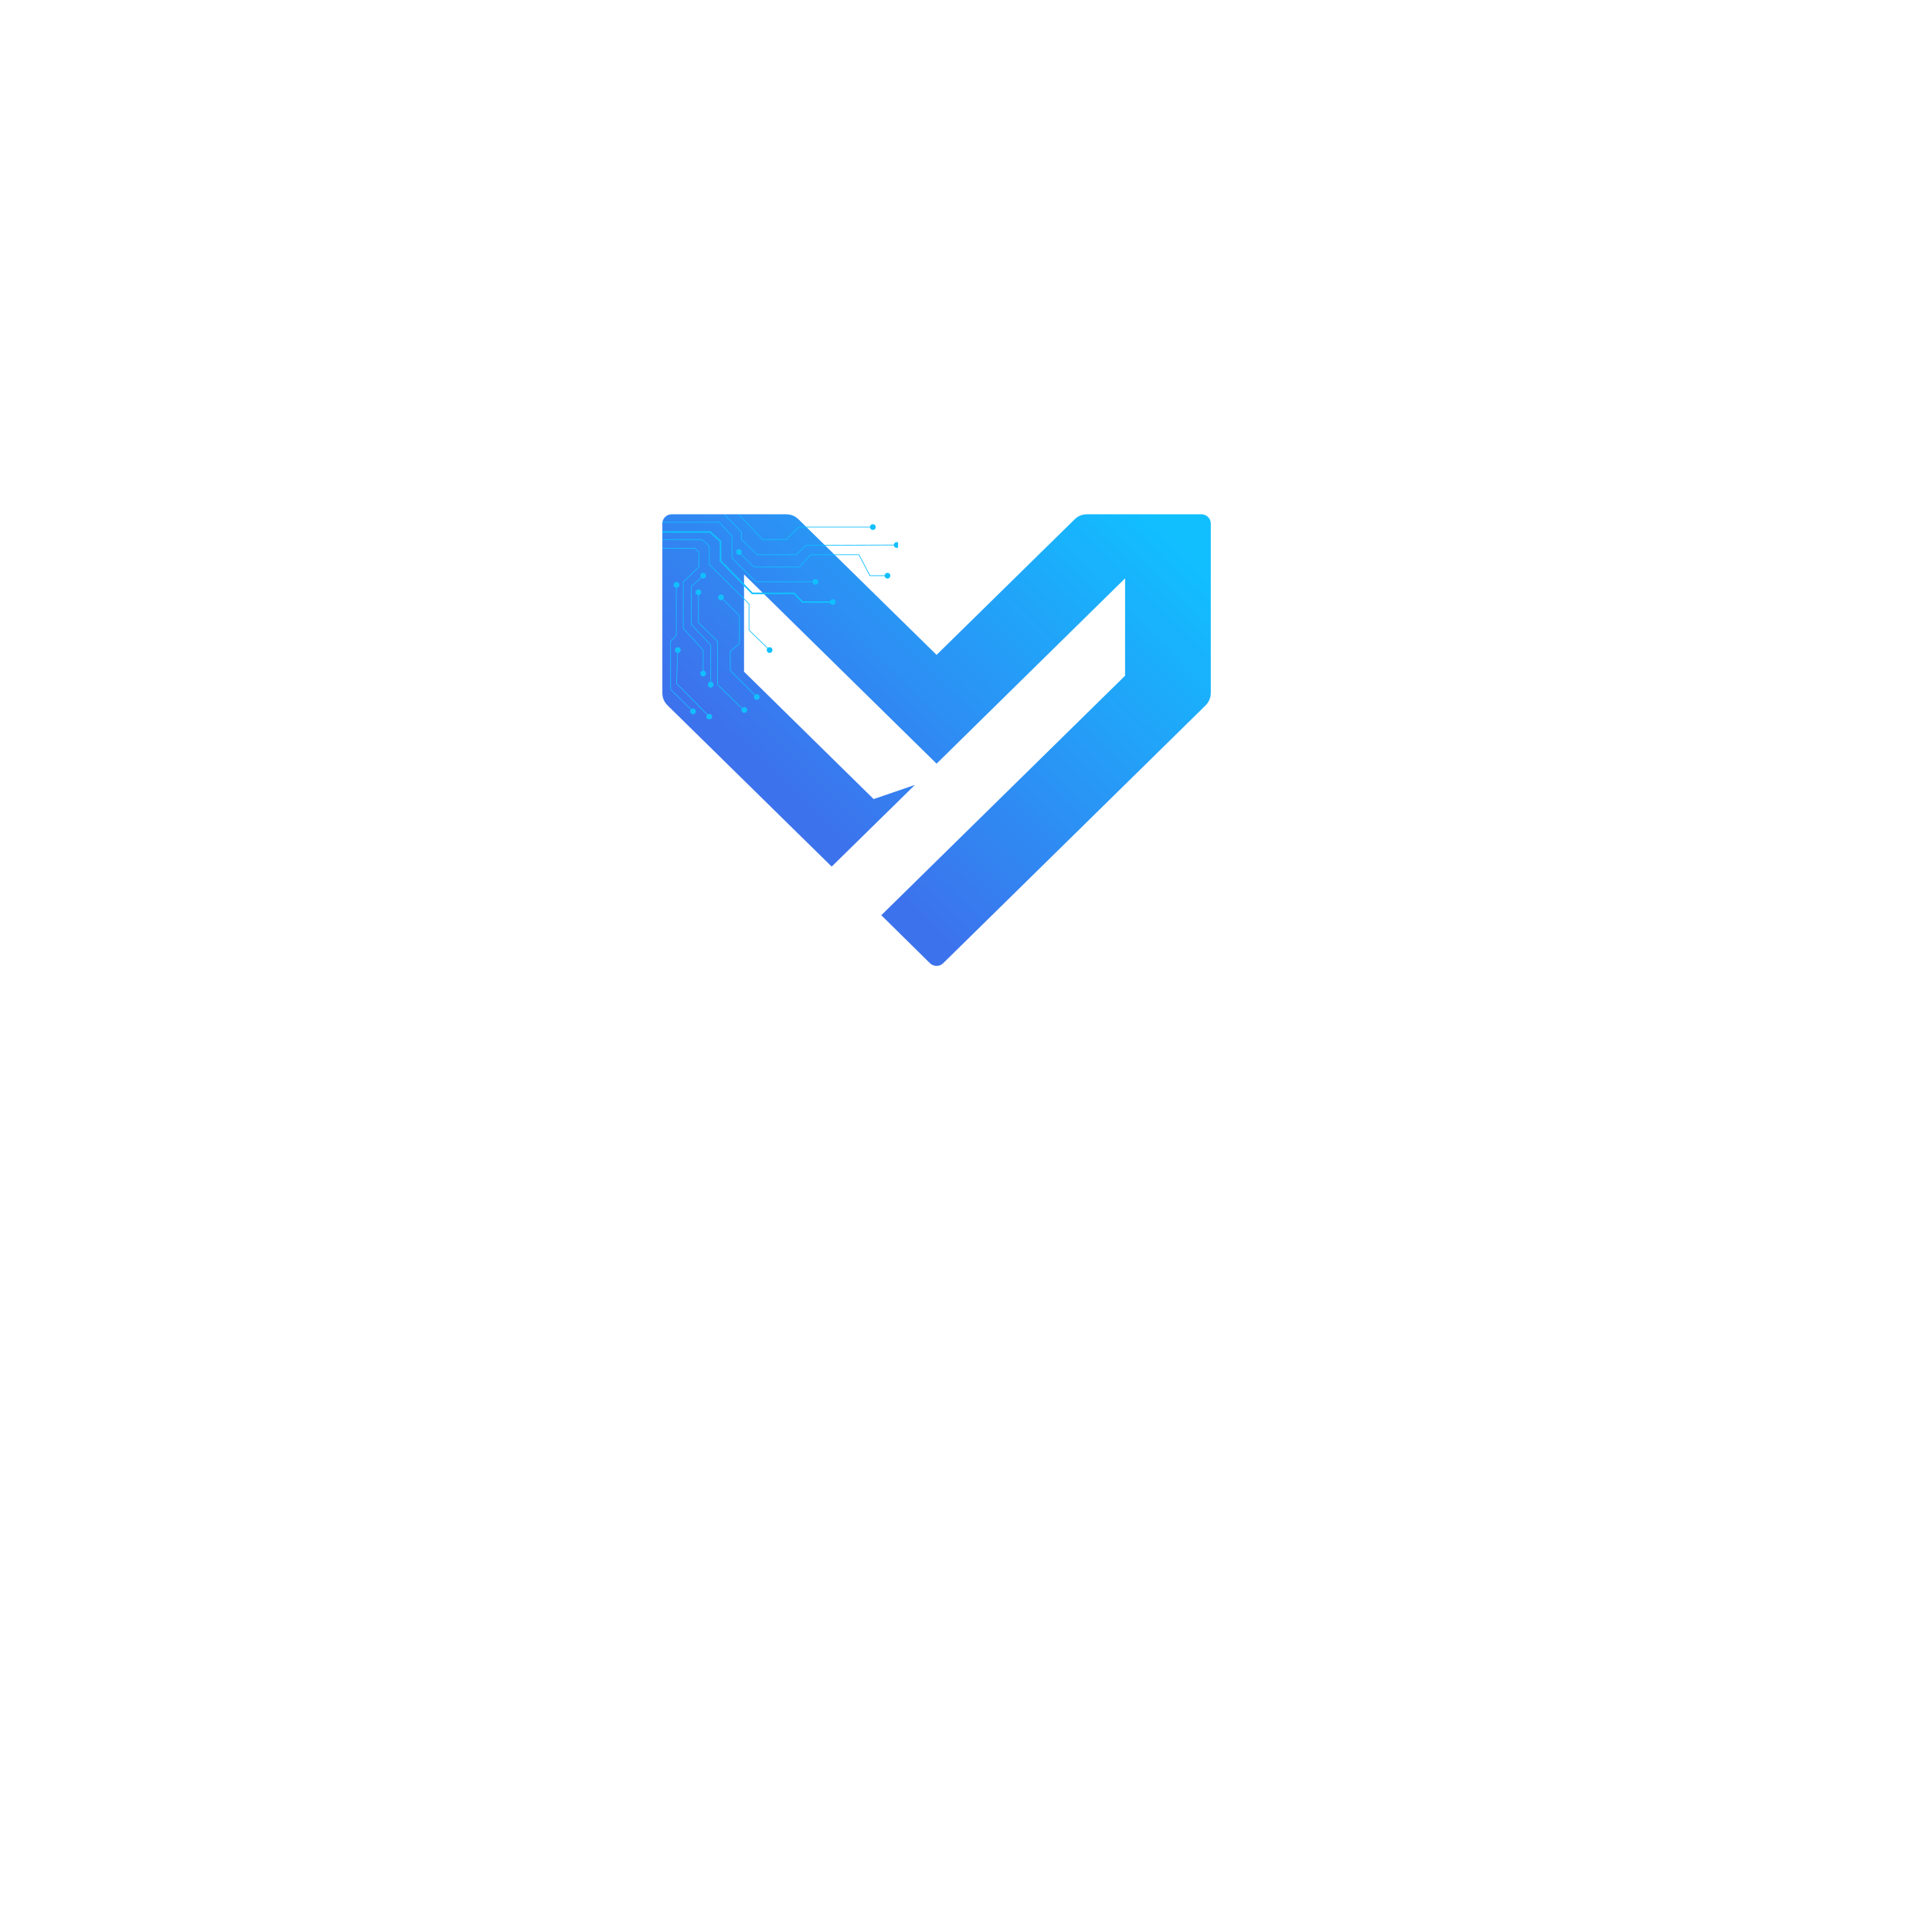
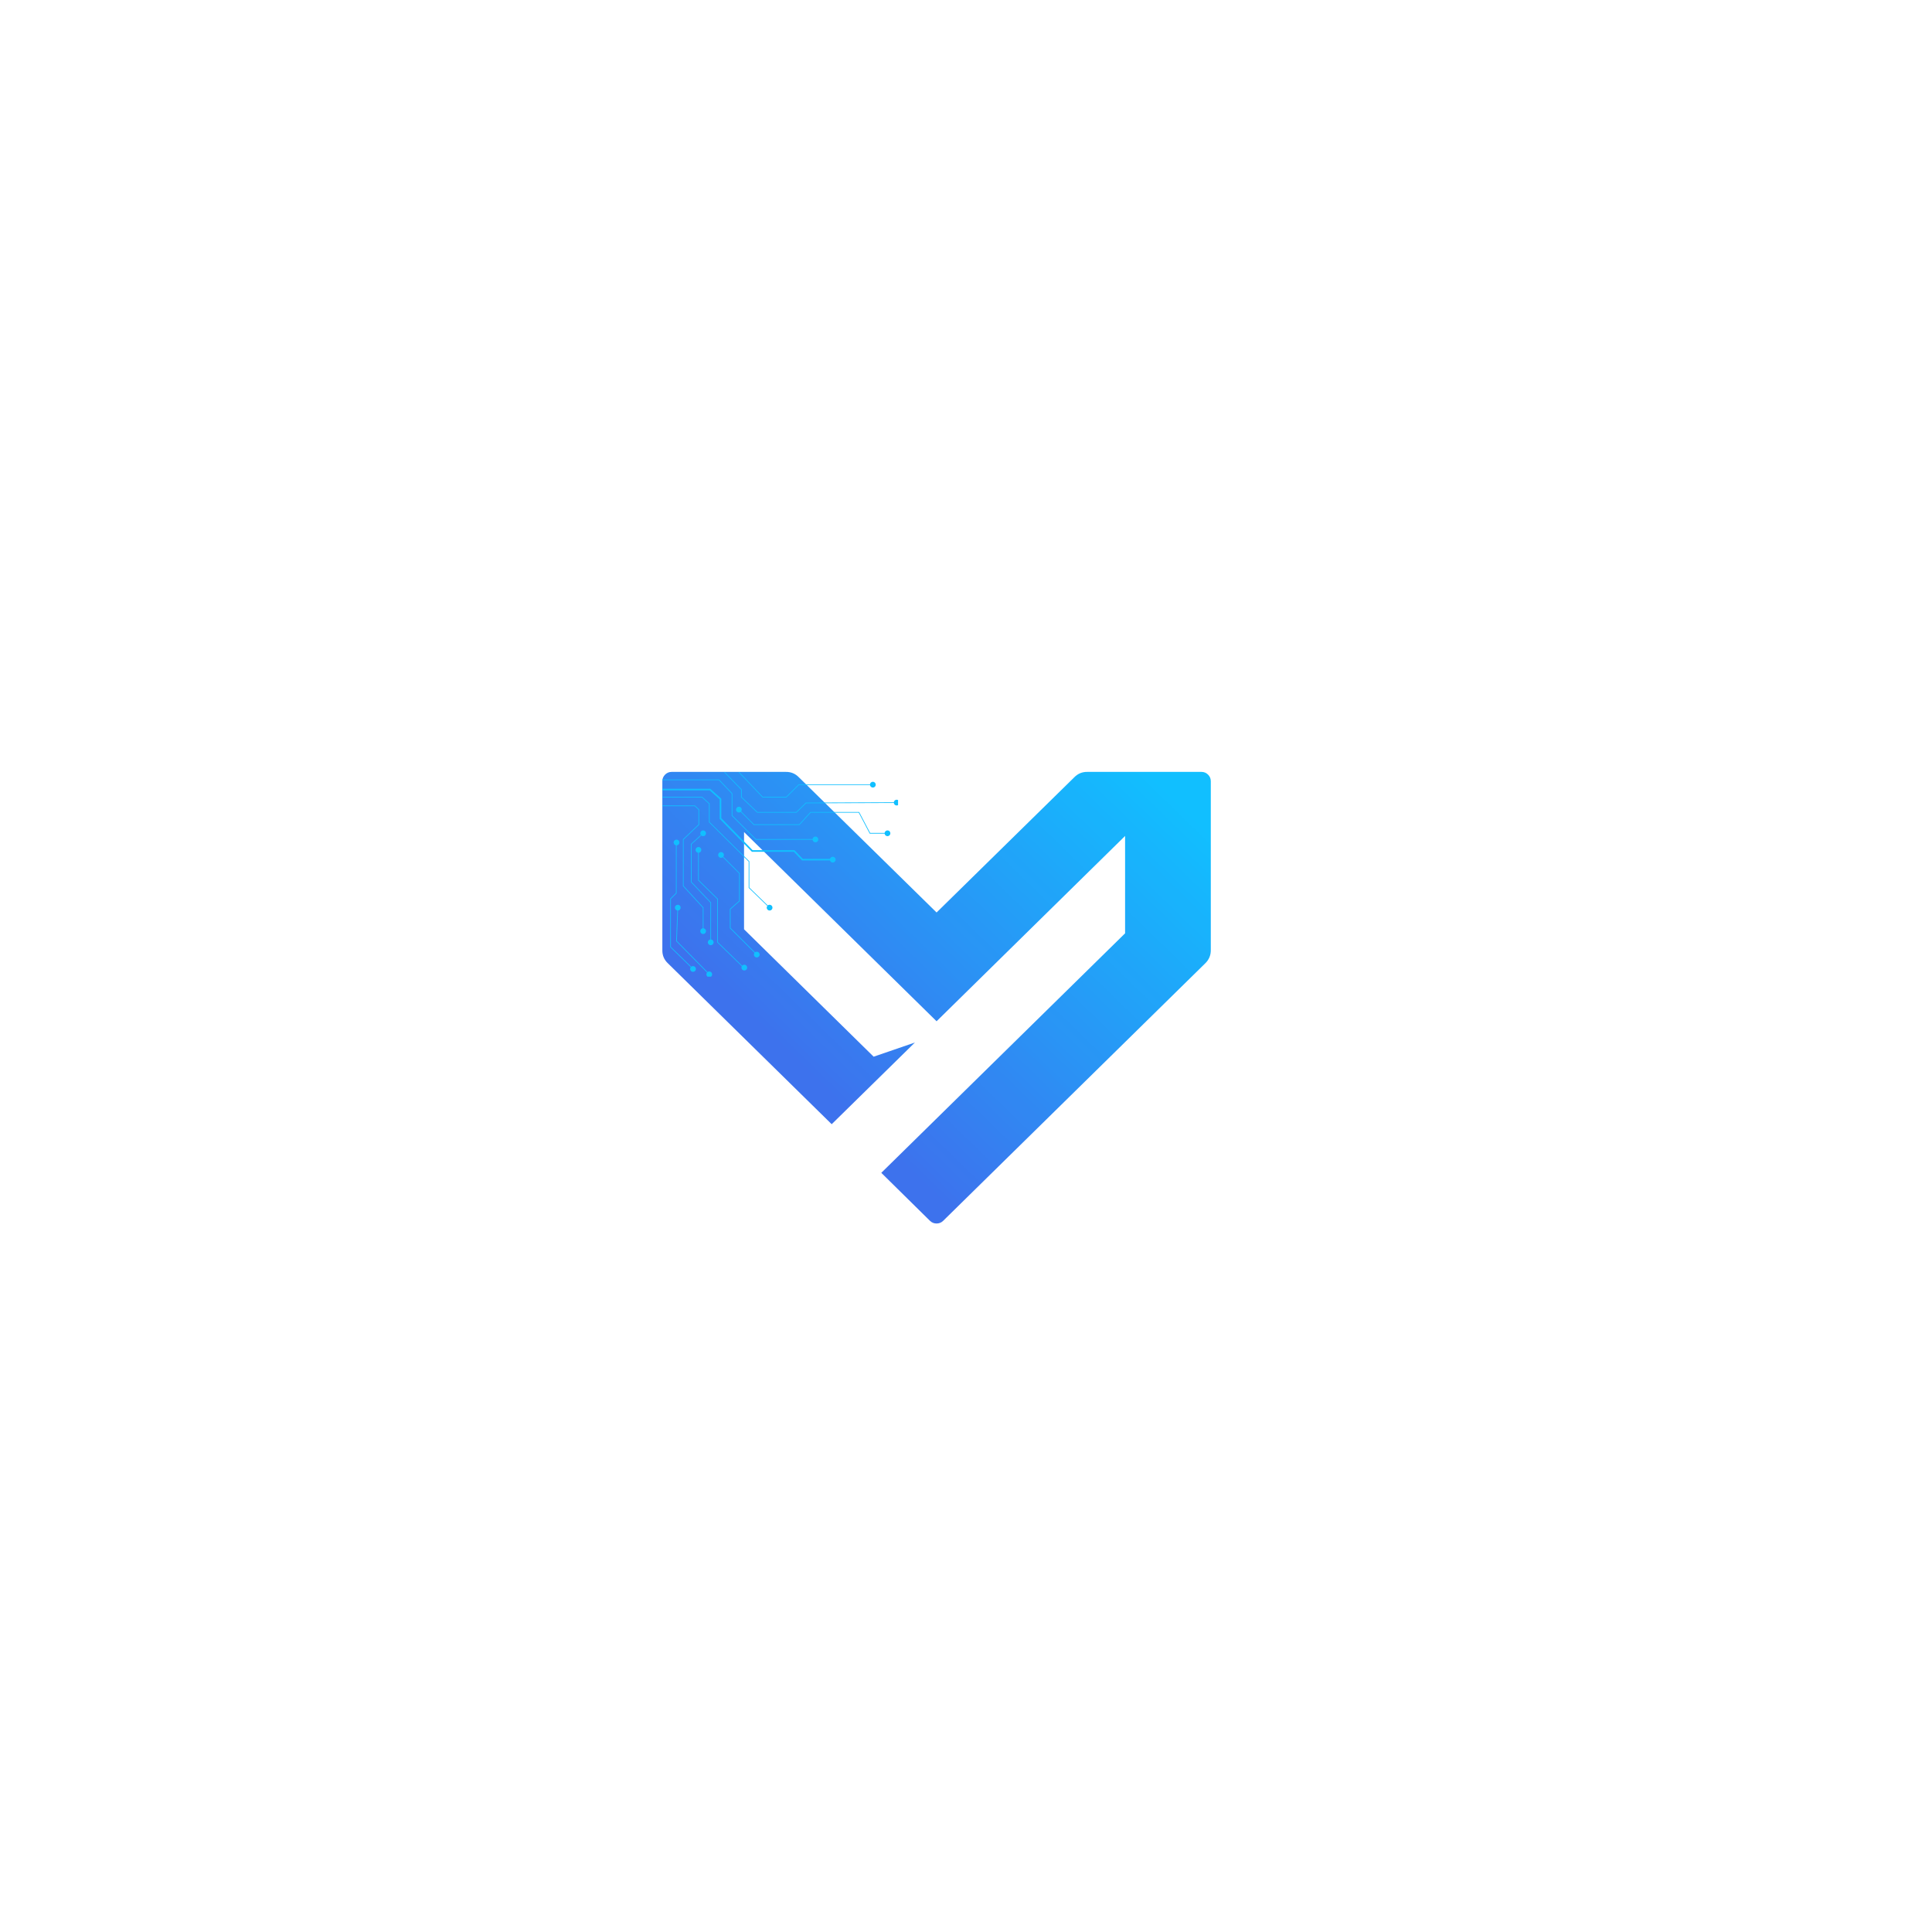
- <svg xmlns="http://www.w3.org/2000/svg" width="500" zoomAndPan="magnify" viewBox="0 0 375 375" height="500" preserveAspectRatio="xMidYMid meet" version="1.0">
+ <svg xmlns="http://www.w3.org/2000/svg" width="50" zoomAndPan="magnify" viewBox="0 -50 375 375" height="50" preserveAspectRatio="xMidYMid meet" version="1.0">
  <defs>
    <clipPath id="3efeabd856">
      <path d="M 128.562 99.824 L 235.016 99.824 L 235.016 187.566 L 128.562 187.566 Z M 128.562 99.824 " clip-rule="nonzero" />
    </clipPath>
    <clipPath id="527f5b7ad7">
      <path d="M 208.535 100.852 L 181.789 127.113 L 155.039 100.852 C 154.352 100.152 153.516 99.812 152.531 99.824 L 130.367 99.824 C 129.871 99.824 129.445 100.004 129.09 100.355 C 128.738 100.707 128.562 101.133 128.562 101.633 L 128.562 134.395 C 128.539 135.418 128.898 136.277 129.641 136.98 L 161.43 168.207 L 177.582 152.352 L 169.574 155.102 L 144.418 130.375 L 144.418 111.5 L 181.789 148.227 L 218.379 112.258 L 218.379 131.156 L 171.059 177.645 L 180.52 186.973 C 180.875 187.312 181.297 187.48 181.789 187.48 C 182.277 187.48 182.703 187.312 183.055 186.973 L 233.938 136.98 C 234.668 136.273 235.027 135.41 235.016 134.395 L 235.016 101.633 C 235.016 101.133 234.84 100.707 234.484 100.355 C 234.133 100.004 233.707 99.824 233.207 99.824 L 211.043 99.824 C 210.062 99.812 209.227 100.152 208.535 100.852 " clip-rule="evenodd" />
    </clipPath>
    <linearGradient x1="20.382" gradientTransform="matrix(0.269638, 0, 0, 0.269638, 128.5619, 99.82617)" y1="344.904" x2="374.726" gradientUnits="userSpaceOnUse" y2="-19.519" id="7c0ca34641">
      <stop stop-opacity="1" stop-color="rgb(23.9%, 44.699%, 92.899%)" offset="0" />
      <stop stop-opacity="1" stop-color="rgb(23.9%, 44.699%, 92.899%)" offset="0.25" />
      <stop stop-opacity="1" stop-color="rgb(23.9%, 44.699%, 92.899%)" offset="0.281" />
      <stop stop-opacity="1" stop-color="rgb(23.851%, 44.783%, 92.918%)" offset="0.297" />
      <stop stop-opacity="1" stop-color="rgb(23.698%, 45.05%, 92.981%)" offset="0.305" />
      <stop stop-opacity="1" stop-color="rgb(23.489%, 45.418%, 93.068%)" offset="0.312" />
      <stop stop-opacity="1" stop-color="rgb(23.28%, 45.784%, 93.153%)" offset="0.32" />
      <stop stop-opacity="1" stop-color="rgb(23.071%, 46.152%, 93.24%)" offset="0.328" />
      <stop stop-opacity="1" stop-color="rgb(22.862%, 46.518%, 93.327%)" offset="0.336" />
      <stop stop-opacity="1" stop-color="rgb(22.653%, 46.886%, 93.413%)" offset="0.344" />
      <stop stop-opacity="1" stop-color="rgb(22.444%, 47.252%, 93.5%)" offset="0.352" />
      <stop stop-opacity="1" stop-color="rgb(22.235%, 47.62%, 93.585%)" offset="0.359" />
      <stop stop-opacity="1" stop-color="rgb(22.026%, 47.986%, 93.672%)" offset="0.367" />
      <stop stop-opacity="1" stop-color="rgb(21.817%, 48.354%, 93.758%)" offset="0.375" />
      <stop stop-opacity="1" stop-color="rgb(21.608%, 48.72%, 93.845%)" offset="0.383" />
      <stop stop-opacity="1" stop-color="rgb(21.399%, 49.088%, 93.93%)" offset="0.391" />
      <stop stop-opacity="1" stop-color="rgb(21.19%, 49.454%, 94.017%)" offset="0.398" />
      <stop stop-opacity="1" stop-color="rgb(20.981%, 49.821%, 94.102%)" offset="0.406" />
      <stop stop-opacity="1" stop-color="rgb(20.772%, 50.188%, 94.189%)" offset="0.414" />
      <stop stop-opacity="1" stop-color="rgb(20.563%, 50.555%, 94.275%)" offset="0.422" />
      <stop stop-opacity="1" stop-color="rgb(20.354%, 50.922%, 94.362%)" offset="0.43" />
      <stop stop-opacity="1" stop-color="rgb(20.145%, 51.289%, 94.449%)" offset="0.438" />
      <stop stop-opacity="1" stop-color="rgb(19.936%, 51.656%, 94.534%)" offset="0.445" />
      <stop stop-opacity="1" stop-color="rgb(19.727%, 52.023%, 94.621%)" offset="0.453" />
      <stop stop-opacity="1" stop-color="rgb(19.518%, 52.39%, 94.707%)" offset="0.459" />
      <stop stop-opacity="1" stop-color="rgb(19.414%, 52.574%, 94.751%)" offset="0.461" />
      <stop stop-opacity="1" stop-color="rgb(19.308%, 52.757%, 94.794%)" offset="0.469" />
      <stop stop-opacity="1" stop-color="rgb(19.099%, 53.123%, 94.879%)" offset="0.477" />
      <stop stop-opacity="1" stop-color="rgb(18.89%, 53.491%, 94.966%)" offset="0.484" />
      <stop stop-opacity="1" stop-color="rgb(18.681%, 53.857%, 95.052%)" offset="0.492" />
      <stop stop-opacity="1" stop-color="rgb(18.472%, 54.225%, 95.139%)" offset="0.5" />
      <stop stop-opacity="1" stop-color="rgb(18.263%, 54.591%, 95.224%)" offset="0.508" />
      <stop stop-opacity="1" stop-color="rgb(18.054%, 54.959%, 95.311%)" offset="0.516" />
      <stop stop-opacity="1" stop-color="rgb(17.847%, 55.325%, 95.398%)" offset="0.523" />
      <stop stop-opacity="1" stop-color="rgb(17.638%, 55.693%, 95.483%)" offset="0.531" />
      <stop stop-opacity="1" stop-color="rgb(17.429%, 56.059%, 95.57%)" offset="0.539" />
      <stop stop-opacity="1" stop-color="rgb(17.22%, 56.427%, 95.656%)" offset="0.541" />
      <stop stop-opacity="1" stop-color="rgb(17.116%, 56.61%, 95.7%)" offset="0.547" />
      <stop stop-opacity="1" stop-color="rgb(17.01%, 56.793%, 95.743%)" offset="0.555" />
      <stop stop-opacity="1" stop-color="rgb(16.801%, 57.161%, 95.828%)" offset="0.562" />
      <stop stop-opacity="1" stop-color="rgb(16.592%, 57.529%, 95.915%)" offset="0.57" />
      <stop stop-opacity="1" stop-color="rgb(16.383%, 57.895%, 96.001%)" offset="0.578" />
      <stop stop-opacity="1" stop-color="rgb(16.174%, 58.263%, 96.088%)" offset="0.586" />
      <stop stop-opacity="1" stop-color="rgb(15.965%, 58.629%, 96.173%)" offset="0.594" />
      <stop stop-opacity="1" stop-color="rgb(15.756%, 58.997%, 96.26%)" offset="0.602" />
      <stop stop-opacity="1" stop-color="rgb(15.547%, 59.363%, 96.347%)" offset="0.609" />
      <stop stop-opacity="1" stop-color="rgb(15.338%, 59.731%, 96.432%)" offset="0.617" />
      <stop stop-opacity="1" stop-color="rgb(15.129%, 60.097%, 96.519%)" offset="0.625" />
      <stop stop-opacity="1" stop-color="rgb(14.92%, 60.464%, 96.605%)" offset="0.633" />
      <stop stop-opacity="1" stop-color="rgb(14.711%, 60.831%, 96.692%)" offset="0.641" />
      <stop stop-opacity="1" stop-color="rgb(14.502%, 61.198%, 96.777%)" offset="0.648" />
      <stop stop-opacity="1" stop-color="rgb(14.293%, 61.565%, 96.864%)" offset="0.656" />
      <stop stop-opacity="1" stop-color="rgb(14.084%, 61.932%, 96.95%)" offset="0.664" />
      <stop stop-opacity="1" stop-color="rgb(13.875%, 62.299%, 97.037%)" offset="0.672" />
      <stop stop-opacity="1" stop-color="rgb(13.666%, 62.666%, 97.122%)" offset="0.68" />
      <stop stop-opacity="1" stop-color="rgb(13.457%, 63.033%, 97.209%)" offset="0.688" />
      <stop stop-opacity="1" stop-color="rgb(13.248%, 63.4%, 97.296%)" offset="0.695" />
      <stop stop-opacity="1" stop-color="rgb(13.039%, 63.766%, 97.382%)" offset="0.703" />
      <stop stop-opacity="1" stop-color="rgb(12.83%, 64.134%, 97.469%)" offset="0.711" />
      <stop stop-opacity="1" stop-color="rgb(12.621%, 64.5%, 97.554%)" offset="0.719" />
      <stop stop-opacity="1" stop-color="rgb(12.411%, 64.868%, 97.641%)" offset="0.727" />
      <stop stop-opacity="1" stop-color="rgb(12.202%, 65.234%, 97.726%)" offset="0.734" />
      <stop stop-opacity="1" stop-color="rgb(11.993%, 65.602%, 97.813%)" offset="0.742" />
      <stop stop-opacity="1" stop-color="rgb(11.784%, 65.968%, 97.899%)" offset="0.75" />
      <stop stop-opacity="1" stop-color="rgb(11.575%, 66.336%, 97.986%)" offset="0.758" />
      <stop stop-opacity="1" stop-color="rgb(11.366%, 66.702%, 98.071%)" offset="0.766" />
      <stop stop-opacity="1" stop-color="rgb(11.157%, 67.07%, 98.158%)" offset="0.773" />
      <stop stop-opacity="1" stop-color="rgb(10.948%, 67.436%, 98.244%)" offset="0.781" />
      <stop stop-opacity="1" stop-color="rgb(10.739%, 67.804%, 98.331%)" offset="0.789" />
      <stop stop-opacity="1" stop-color="rgb(10.53%, 68.17%, 98.418%)" offset="0.797" />
      <stop stop-opacity="1" stop-color="rgb(10.321%, 68.538%, 98.503%)" offset="0.805" />
      <stop stop-opacity="1" stop-color="rgb(10.112%, 68.904%, 98.59%)" offset="0.812" />
      <stop stop-opacity="1" stop-color="rgb(9.903%, 69.272%, 98.676%)" offset="0.82" />
      <stop stop-opacity="1" stop-color="rgb(9.694%, 69.638%, 98.763%)" offset="0.828" />
      <stop stop-opacity="1" stop-color="rgb(9.485%, 70.006%, 98.848%)" offset="0.836" />
      <stop stop-opacity="1" stop-color="rgb(9.276%, 70.372%, 98.935%)" offset="0.844" />
      <stop stop-opacity="1" stop-color="rgb(9.067%, 70.74%, 99.02%)" offset="0.852" />
      <stop stop-opacity="1" stop-color="rgb(8.858%, 71.106%, 99.107%)" offset="0.859" />
      <stop stop-opacity="1" stop-color="rgb(8.649%, 71.474%, 99.193%)" offset="0.867" />
      <stop stop-opacity="1" stop-color="rgb(8.441%, 71.84%, 99.28%)" offset="0.875" />
      <stop stop-opacity="1" stop-color="rgb(8.232%, 72.208%, 99.367%)" offset="0.883" />
      <stop stop-opacity="1" stop-color="rgb(8.023%, 72.574%, 99.452%)" offset="0.891" />
      <stop stop-opacity="1" stop-color="rgb(7.814%, 72.942%, 99.539%)" offset="0.898" />
      <stop stop-opacity="1" stop-color="rgb(7.605%, 73.308%, 99.625%)" offset="0.906" />
      <stop stop-opacity="1" stop-color="rgb(7.396%, 73.676%, 99.712%)" offset="0.914" />
      <stop stop-opacity="1" stop-color="rgb(7.187%, 74.042%, 99.797%)" offset="0.922" />
      <stop stop-opacity="1" stop-color="rgb(6.978%, 74.409%, 99.884%)" offset="0.93" />
      <stop stop-opacity="1" stop-color="rgb(6.786%, 74.745%, 99.963%)" offset="0.938" />
      <stop stop-opacity="1" stop-color="rgb(6.699%, 74.899%, 100%)" offset="1" />
    </linearGradient>
    <clipPath id="e14fd35c6a">
      <path d="M 137 138 L 139 138 L 139 139.566 L 137 139.566 Z M 137 138 " clip-rule="nonzero" />
    </clipPath>
    <clipPath id="0e2397cc06">
      <path d="M 128.562 103 L 162 103 L 162 118 L 128.562 118 Z M 128.562 103 " clip-rule="nonzero" />
    </clipPath>
    <clipPath id="820990e04e">
      <path d="M 128.562 104 L 150 104 L 150 127 L 128.562 127 Z M 128.562 104 " clip-rule="nonzero" />
    </clipPath>
    <clipPath id="ab60f085d4">
      <path d="M 128.562 101 L 159 101 L 159 113 L 128.562 113 Z M 128.562 101 " clip-rule="nonzero" />
    </clipPath>
    <clipPath id="11999b7d9b">
      <path d="M 140 99.816 L 174.312 99.816 L 174.312 108 L 140 108 Z M 140 99.816 " clip-rule="nonzero" />
    </clipPath>
    <clipPath id="a6aa8b7c2c">
      <path d="M 143 99.816 L 170 99.816 L 170 105 L 143 105 Z M 143 99.816 " clip-rule="nonzero" />
    </clipPath>
    <clipPath id="a03c8a5a27">
      <path d="M 128.562 106 L 137 106 L 137 131 L 128.562 131 Z M 128.562 106 " clip-rule="nonzero" />
    </clipPath>
    <clipPath id="383516198e">
      <path d="M 131 125 L 138 125 L 138 139.566 L 131 139.566 Z M 131 125 " clip-rule="nonzero" />
    </clipPath>
    <clipPath id="5e7cce7346">
      <path d="M 173 105 L 174.312 105 L 174.312 107 L 173 107 Z M 173 105 " clip-rule="nonzero" />
    </clipPath>
  </defs>
  <g clip-path="url(#3efeabd856)">
    <g clip-path="url(#527f5b7ad7)">
      <path fill="url(#7c0ca34641)" d="M 128.562 99.824 L 128.562 187.48 L 235.016 187.48 L 235.016 99.824 Z M 128.562 99.824 " fill-rule="nonzero" />
    </g>
  </g>
  <g clip-path="url(#e14fd35c6a)">
    <path fill="#11bfff" d="M 138.23 139.121 C 138.23 139.277 138.176 139.41 138.066 139.52 C 137.957 139.629 137.828 139.684 137.672 139.684 C 137.516 139.684 137.383 139.629 137.273 139.52 C 137.164 139.41 137.109 139.277 137.109 139.121 C 137.109 138.969 137.164 138.836 137.273 138.727 C 137.383 138.617 137.516 138.562 137.672 138.562 C 137.828 138.562 137.957 138.617 138.066 138.727 C 138.176 138.836 138.23 138.969 138.23 139.121 Z M 138.23 139.121 " fill-opacity="1" fill-rule="nonzero" />
  </g>
  <g clip-path="url(#0e2397cc06)">
    <path fill="#11bfff" d="M 161.641 117.012 L 155.684 117.012 L 154.074 115.328 L 145.945 115.328 L 139.688 108.93 L 139.688 105.152 L 137.75 103.414 L 128.562 103.414 L 128.562 103.102 L 137.871 103.102 L 140 105.012 L 140 108.801 L 146.078 115.016 L 154.211 115.016 L 155.82 116.699 L 161.641 116.699 Z M 161.641 117.012 " fill-opacity="1" fill-rule="nonzero" />
  </g>
  <g clip-path="url(#820990e04e)">
    <path fill="#11bfff" d="M 149.328 126.223 L 145.316 122.328 L 145.316 117.234 L 137.605 109.594 L 137.605 106.023 L 136.246 104.801 L 128.562 104.801 L 128.562 104.664 L 136.297 104.664 L 137.738 105.961 L 137.738 109.539 L 145.449 117.18 L 145.449 122.273 L 149.422 126.129 Z M 149.328 126.223 " fill-opacity="1" fill-rule="nonzero" />
  </g>
  <g clip-path="url(#ab60f085d4)">
    <path fill="#11bfff" d="M 158.273 112.996 L 146.688 112.996 L 142.02 108.336 L 142.02 104.059 L 139.535 101.434 L 128.562 101.434 L 128.562 101.301 L 139.594 101.301 L 142.156 104.004 L 142.156 108.277 L 146.742 112.863 L 158.273 112.863 Z M 158.273 112.996 " fill-opacity="1" fill-rule="nonzero" />
  </g>
  <g clip-path="url(#11999b7d9b)">
    <path fill="#11bfff" d="M 154.59 107.742 L 146.965 107.742 L 143.84 104.758 L 143.84 103.289 L 140.57 99.922 L 140.664 99.828 L 143.977 103.234 L 143.977 104.703 L 147.02 107.609 L 154.535 107.609 L 156.426 105.785 L 174.043 105.715 L 174.043 105.852 L 156.48 105.918 Z M 154.59 107.742 " fill-opacity="1" fill-rule="nonzero" />
  </g>
  <g clip-path="url(#a6aa8b7c2c)">
    <path fill="#11bfff" d="M 152.629 104.801 L 148.016 104.801 L 143.371 99.922 L 143.469 99.828 L 148.07 104.664 L 152.574 104.664 L 155.023 102.238 L 169.418 102.238 L 169.418 102.371 L 155.078 102.371 Z M 152.629 104.801 " fill-opacity="1" fill-rule="nonzero" />
  </g>
  <g clip-path="url(#a03c8a5a27)">
    <path fill="#11bfff" d="M 136.547 130.73 L 136.414 130.73 L 136.414 126.203 L 132.559 121.996 L 132.559 112.902 L 135.574 110.027 L 135.574 107.18 L 134.84 106.48 L 128.562 106.48 L 128.562 106.344 L 134.898 106.344 L 135.707 107.121 L 135.707 110.086 L 132.691 112.961 L 132.691 121.945 L 136.547 126.148 Z M 136.547 130.73 " fill-opacity="1" fill-rule="nonzero" />
  </g>
  <path fill="#11bfff" d="M 138.02 132.902 L 137.887 132.902 L 137.887 125.223 L 134.102 121.227 L 134.102 113.812 L 136.434 111.688 L 136.527 111.789 L 134.234 113.871 L 134.234 121.176 L 138.02 125.168 Z M 138.02 132.902 " fill-opacity="1" fill-rule="nonzero" />
  <path fill="#11bfff" d="M 144.285 137.855 L 139.219 132.93 L 139.219 124.523 L 135.504 120.879 L 135.504 114.961 L 135.637 114.961 L 135.637 120.82 L 139.352 124.465 L 139.352 132.875 L 144.375 137.762 Z M 144.285 137.855 " fill-opacity="1" fill-rule="nonzero" />
  <path fill="#11bfff" d="M 134.473 138.121 L 130.09 133.844 L 130.09 124.43 L 131.195 123.328 L 131.195 113.527 L 131.328 113.527 L 131.328 123.383 L 130.223 124.488 L 130.223 133.785 L 134.566 138.023 Z M 134.473 138.121 " fill-opacity="1" fill-rule="nonzero" />
  <g clip-path="url(#383516198e)">
    <path fill="#11bfff" d="M 137.625 139.172 L 131.242 132.684 L 131.508 125.797 L 131.641 125.801 L 131.383 132.633 L 137.723 139.074 Z M 137.625 139.172 " fill-opacity="1" fill-rule="nonzero" />
  </g>
  <path fill="#11bfff" d="M 135.078 138.07 C 135.078 138.227 135.023 138.359 134.914 138.469 C 134.805 138.578 134.672 138.633 134.52 138.633 C 134.363 138.633 134.23 138.578 134.121 138.469 C 134.012 138.359 133.957 138.227 133.957 138.07 C 133.957 137.918 134.012 137.785 134.121 137.676 C 134.23 137.566 134.363 137.512 134.52 137.512 C 134.672 137.512 134.805 137.566 134.914 137.676 C 135.023 137.785 135.078 137.918 135.078 138.07 Z M 135.078 138.07 " fill-opacity="1" fill-rule="nonzero" />
  <path fill="#11bfff" d="M 145.031 137.809 C 145.031 137.965 144.977 138.098 144.867 138.207 C 144.758 138.316 144.625 138.371 144.469 138.371 C 144.312 138.371 144.184 138.316 144.074 138.207 C 143.965 138.098 143.91 137.965 143.91 137.809 C 143.91 137.656 143.965 137.523 144.074 137.414 C 144.184 137.305 144.312 137.25 144.469 137.25 C 144.625 137.25 144.758 137.305 144.867 137.414 C 144.977 137.523 145.031 137.656 145.031 137.809 Z M 145.031 137.809 " fill-opacity="1" fill-rule="nonzero" />
  <path fill="#11bfff" d="M 147.449 135.285 C 147.449 135.441 147.395 135.57 147.285 135.68 C 147.176 135.789 147.043 135.844 146.887 135.844 C 146.734 135.844 146.602 135.789 146.492 135.68 C 146.383 135.57 146.328 135.441 146.328 135.285 C 146.328 135.129 146.383 135 146.492 134.887 C 146.602 134.777 146.734 134.723 146.887 134.723 C 147.043 134.723 147.176 134.777 147.285 134.887 C 147.395 135 147.449 135.129 147.449 135.285 Z M 147.449 135.285 " fill-opacity="1" fill-rule="nonzero" />
  <path fill="#11bfff" d="M 138.512 132.902 C 138.512 133.059 138.457 133.191 138.348 133.301 C 138.238 133.41 138.105 133.465 137.953 133.465 C 137.797 133.465 137.664 133.41 137.555 133.301 C 137.445 133.191 137.391 133.059 137.391 132.902 C 137.391 132.75 137.445 132.617 137.555 132.508 C 137.664 132.398 137.797 132.344 137.953 132.344 C 138.105 132.344 138.238 132.398 138.348 132.508 C 138.457 132.617 138.512 132.75 138.512 132.902 Z M 138.512 132.902 " fill-opacity="1" fill-rule="nonzero" />
  <path fill="#11bfff" d="M 137.039 130.73 C 137.039 130.887 136.984 131.02 136.875 131.129 C 136.766 131.238 136.637 131.293 136.48 131.293 C 136.324 131.293 136.195 131.238 136.086 131.129 C 135.977 131.02 135.922 130.887 135.922 130.73 C 135.922 130.578 135.977 130.445 136.086 130.336 C 136.195 130.227 136.324 130.172 136.48 130.172 C 136.637 130.172 136.766 130.227 136.875 130.336 C 136.984 130.445 137.039 130.578 137.039 130.73 Z M 137.039 130.73 " fill-opacity="1" fill-rule="nonzero" />
  <path fill="#11bfff" d="M 136.129 114.961 C 136.129 115.117 136.074 115.25 135.965 115.359 C 135.855 115.469 135.723 115.523 135.57 115.523 C 135.414 115.523 135.281 115.469 135.172 115.359 C 135.062 115.25 135.008 115.117 135.008 114.961 C 135.008 114.809 135.062 114.676 135.172 114.566 C 135.281 114.457 135.414 114.402 135.57 114.402 C 135.723 114.402 135.855 114.457 135.965 114.566 C 136.074 114.676 136.129 114.809 136.129 114.961 Z M 136.129 114.961 " fill-opacity="1" fill-rule="nonzero" />
  <path fill="#11bfff" d="M 140.512 115.945 C 140.512 116.102 140.457 116.23 140.348 116.34 C 140.238 116.449 140.105 116.504 139.949 116.504 C 139.797 116.504 139.664 116.449 139.555 116.34 C 139.445 116.23 139.391 116.102 139.391 115.945 C 139.391 115.789 139.445 115.656 139.555 115.547 C 139.664 115.438 139.797 115.383 139.949 115.383 C 140.105 115.383 140.238 115.438 140.348 115.547 C 140.457 115.656 140.512 115.789 140.512 115.945 Z M 140.512 115.945 " fill-opacity="1" fill-rule="nonzero" />
  <path fill="#11bfff" d="M 137.039 111.738 C 137.039 111.895 136.984 112.027 136.875 112.137 C 136.766 112.246 136.637 112.301 136.48 112.301 C 136.324 112.301 136.195 112.246 136.086 112.137 C 135.977 112.027 135.922 111.895 135.922 111.738 C 135.922 111.586 135.977 111.453 136.086 111.344 C 136.195 111.234 136.324 111.18 136.48 111.18 C 136.637 111.18 136.766 111.234 136.875 111.344 C 136.984 111.453 137.039 111.586 137.039 111.738 Z M 137.039 111.738 " fill-opacity="1" fill-rule="nonzero" />
  <path fill="#11bfff" d="M 149.938 126.176 C 149.938 126.332 149.883 126.461 149.773 126.57 C 149.664 126.68 149.531 126.734 149.375 126.734 C 149.223 126.734 149.09 126.68 148.98 126.57 C 148.871 126.461 148.816 126.332 148.816 126.176 C 148.816 126.02 148.871 125.887 148.98 125.777 C 149.09 125.668 149.223 125.613 149.375 125.613 C 149.531 125.613 149.664 125.668 149.773 125.777 C 149.883 125.887 149.938 126.02 149.938 126.176 Z M 149.938 126.176 " fill-opacity="1" fill-rule="nonzero" />
  <path fill="#11bfff" d="M 162.199 116.855 C 162.199 117.012 162.145 117.141 162.035 117.254 C 161.926 117.363 161.793 117.418 161.641 117.418 C 161.484 117.418 161.352 117.363 161.242 117.254 C 161.133 117.141 161.078 117.012 161.078 116.855 C 161.078 116.699 161.133 116.57 161.242 116.461 C 161.352 116.352 161.484 116.297 161.641 116.297 C 161.793 116.297 161.926 116.352 162.035 116.461 C 162.145 116.57 162.199 116.699 162.199 116.855 Z M 162.199 116.855 " fill-opacity="1" fill-rule="nonzero" />
  <path fill="#11bfff" d="M 158.836 112.93 C 158.836 113.086 158.781 113.219 158.672 113.328 C 158.562 113.438 158.43 113.492 158.273 113.492 C 158.121 113.492 157.988 113.438 157.879 113.328 C 157.77 113.219 157.715 113.086 157.715 112.93 C 157.715 112.777 157.77 112.645 157.879 112.535 C 157.988 112.426 158.121 112.371 158.273 112.371 C 158.43 112.371 158.562 112.426 158.672 112.535 C 158.781 112.645 158.836 112.777 158.836 112.93 Z M 158.836 112.93 " fill-opacity="1" fill-rule="nonzero" />
  <path fill="#11bfff" d="M 143.98 107.148 C 143.98 107.305 143.926 107.434 143.816 107.543 C 143.707 107.652 143.574 107.707 143.418 107.707 C 143.262 107.707 143.133 107.652 143.023 107.543 C 142.914 107.434 142.859 107.305 142.859 107.148 C 142.859 106.992 142.914 106.863 143.023 106.75 C 143.133 106.641 143.262 106.586 143.418 106.586 C 143.574 106.586 143.707 106.641 143.816 106.75 C 143.926 106.863 143.98 106.992 143.98 107.148 Z M 143.98 107.148 " fill-opacity="1" fill-rule="nonzero" />
  <g clip-path="url(#5e7cce7346)">
    <path fill="#11bfff" d="M 174.605 105.781 C 174.605 105.938 174.551 106.07 174.441 106.18 C 174.332 106.289 174.199 106.344 174.043 106.344 C 173.891 106.344 173.758 106.289 173.648 106.18 C 173.539 106.07 173.484 105.938 173.484 105.781 C 173.484 105.629 173.539 105.496 173.648 105.387 C 173.758 105.277 173.891 105.223 174.043 105.223 C 174.199 105.223 174.332 105.277 174.441 105.387 C 174.551 105.496 174.605 105.629 174.605 105.781 Z M 174.605 105.781 " fill-opacity="1" fill-rule="nonzero" />
  </g>
  <path fill="#11bfff" d="M 172.82 111.738 C 172.82 111.895 172.766 112.027 172.656 112.137 C 172.547 112.246 172.414 112.301 172.258 112.301 C 172.102 112.301 171.973 112.246 171.863 112.137 C 171.754 112.027 171.699 111.895 171.699 111.738 C 171.699 111.586 171.754 111.453 171.863 111.344 C 171.973 111.234 172.102 111.18 172.258 111.18 C 172.414 111.18 172.547 111.234 172.656 111.344 C 172.766 111.453 172.82 111.586 172.82 111.738 Z M 172.82 111.738 " fill-opacity="1" fill-rule="nonzero" />
  <path fill="#11bfff" d="M 169.98 102.301 C 169.98 102.457 169.926 102.59 169.816 102.699 C 169.707 102.809 169.574 102.863 169.418 102.863 C 169.262 102.863 169.133 102.809 169.023 102.699 C 168.914 102.59 168.859 102.457 168.859 102.301 C 168.859 102.148 168.914 102.016 169.023 101.906 C 169.133 101.797 169.262 101.742 169.418 101.742 C 169.574 101.742 169.707 101.797 169.816 101.906 C 169.926 102.016 169.98 102.148 169.98 102.301 Z M 169.98 102.301 " fill-opacity="1" fill-rule="nonzero" />
  <path fill="#11bfff" d="M 132.117 126.176 C 132.117 126.332 132.062 126.461 131.953 126.57 C 131.844 126.68 131.711 126.734 131.559 126.734 C 131.402 126.734 131.27 126.68 131.16 126.57 C 131.051 126.461 130.996 126.332 130.996 126.176 C 130.996 126.02 131.051 125.887 131.16 125.777 C 131.27 125.668 131.402 125.613 131.559 125.613 C 131.711 125.613 131.844 125.668 131.953 125.777 C 132.062 125.887 132.117 126.02 132.117 126.176 Z M 132.117 126.176 " fill-opacity="1" fill-rule="nonzero" />
  <path fill="#11bfff" d="M 131.871 113.527 C 131.871 113.68 131.816 113.812 131.707 113.922 C 131.598 114.031 131.465 114.086 131.312 114.086 C 131.156 114.086 131.023 114.031 130.914 113.922 C 130.805 113.812 130.75 113.68 130.75 113.527 C 130.75 113.371 130.805 113.238 130.914 113.129 C 131.023 113.02 131.156 112.965 131.312 112.965 C 131.465 112.965 131.598 113.02 131.707 113.129 C 131.816 113.238 131.871 113.371 131.871 113.527 Z M 131.871 113.527 " fill-opacity="1" fill-rule="nonzero" />
  <path fill="#11bfff" d="M 146.84 135.332 L 141.668 130.164 L 141.668 126.426 L 143.457 124.848 L 143.457 119.547 L 139.902 115.992 L 140 115.898 L 143.59 119.492 L 143.59 124.91 L 141.805 126.484 L 141.805 130.109 L 146.938 135.238 Z M 146.84 135.332 " fill-opacity="1" fill-rule="nonzero" />
  <path fill="#11bfff" d="M 172.258 111.809 L 168.816 111.809 L 166.68 107.742 L 157.359 107.742 L 155.188 110.125 L 146.301 110.125 L 143.371 107.195 L 143.465 107.102 L 146.355 109.992 L 155.129 109.992 L 157.301 107.609 L 166.762 107.609 L 168.898 111.672 L 172.258 111.672 Z M 172.258 111.809 " fill-opacity="1" fill-rule="nonzero" />
</svg>
